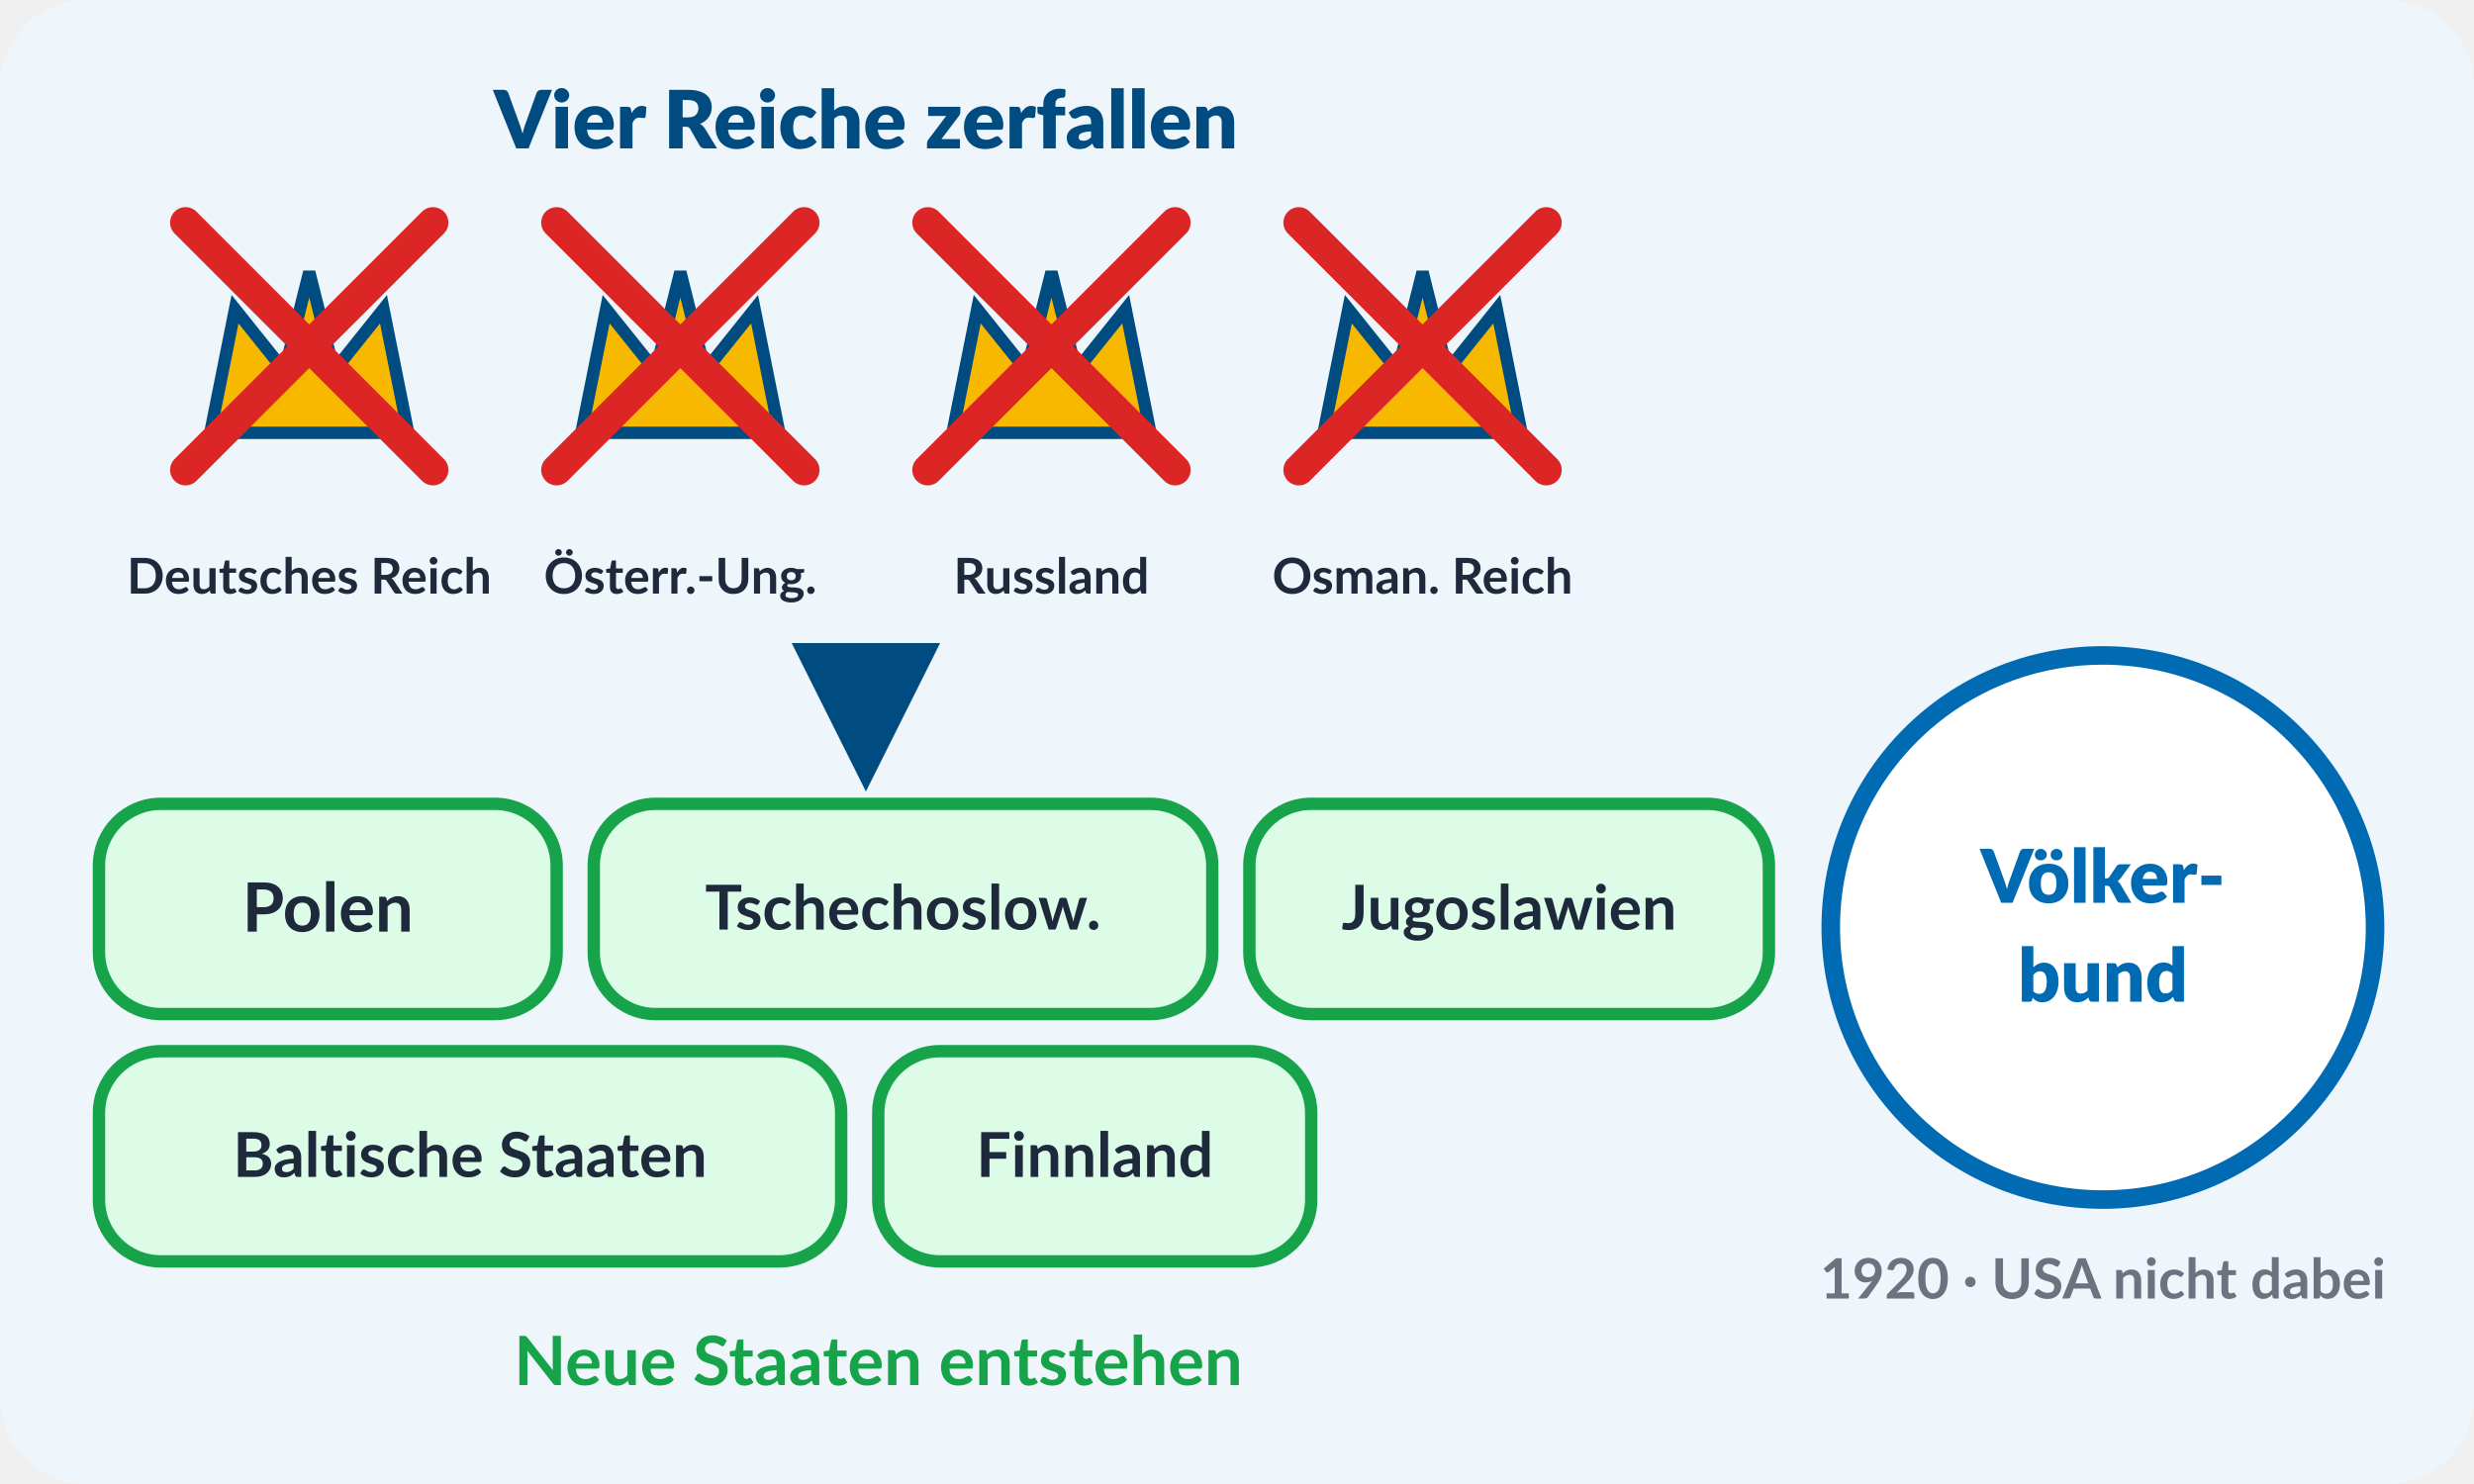
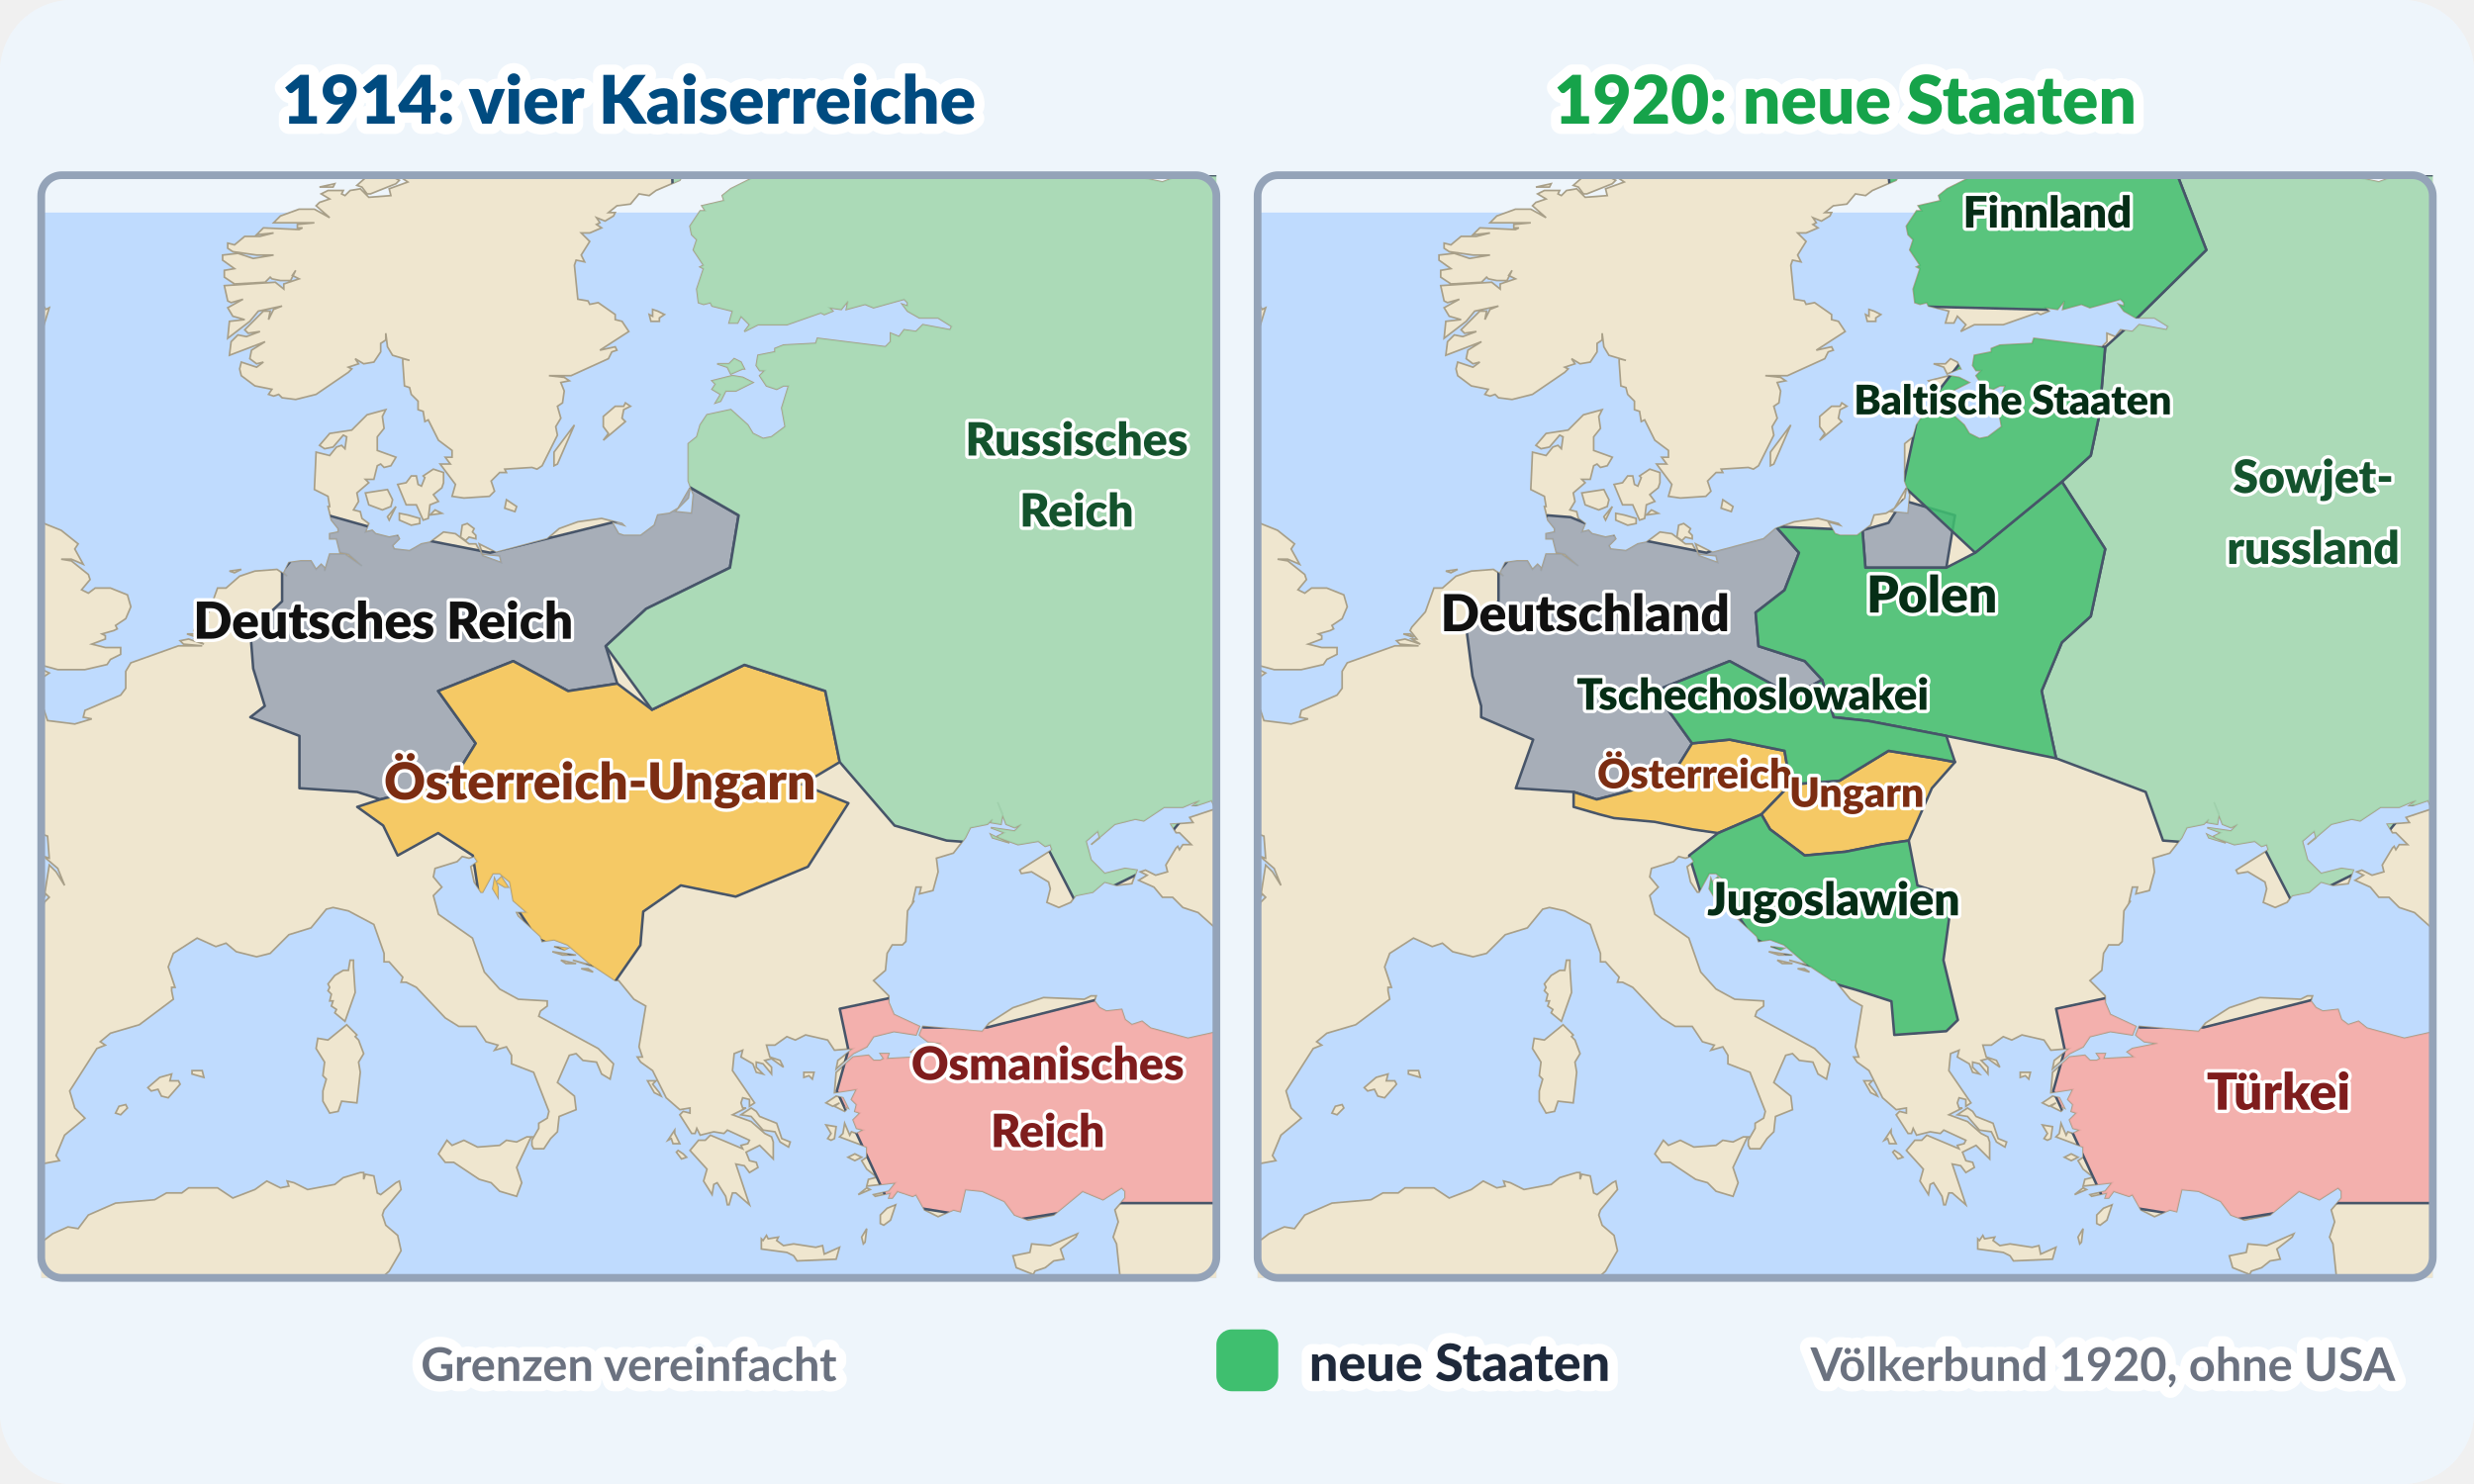
- <svg xmlns="http://www.w3.org/2000/svg" viewBox="0 0 400 240" role="img" aria-label="Eine neue Landkarte" font-family="Lato, Arial, sans-serif">
-   <rect width="400" height="240" rx="14" fill="#eef5fb" />
-   <text x="140" y="24" font-size="13" font-weight="900" fill="#004b80" text-anchor="middle">Vier Reiche zerfallen</text>
-   <path d="M34,70 l4,-20 l8,10 l4,-16 l4,16 l8,-10 l4,20 z" fill="#F7B800" stroke="#004b80" stroke-width="2" />
-   <path d="M30,36 L70,76 M70,36 L30,76" stroke="#dc2626" stroke-width="5" stroke-linecap="round" />
-   <path d="M94,70 l4,-20 l8,10 l4,-16 l4,16 l8,-10 l4,20 z" fill="#F7B800" stroke="#004b80" stroke-width="2" />
-   <path d="M90,36 L130,76 M130,36 L90,76" stroke="#dc2626" stroke-width="5" stroke-linecap="round" />
-   <path d="M154,70 l4,-20 l8,10 l4,-16 l4,16 l8,-10 l4,20 z" fill="#F7B800" stroke="#004b80" stroke-width="2" />
-   <path d="M150,36 L190,76 M190,36 L150,76" stroke="#dc2626" stroke-width="5" stroke-linecap="round" />
-   <path d="M214,70 l4,-20 l8,10 l4,-16 l4,16 l8,-10 l4,20 z" fill="#F7B800" stroke="#004b80" stroke-width="2" />
-   <path d="M210,36 L250,76 M250,36 L210,76" stroke="#dc2626" stroke-width="5" stroke-linecap="round" />
-   <text x="50" y="96" font-size="8" font-weight="700" fill="#1e293b" text-anchor="middle">Deutsches Reich</text>
-   <text x="110" y="96" font-size="8" font-weight="700" fill="#1e293b" text-anchor="middle">Österr.-Ung.</text>
-   <text x="170" y="96" font-size="8" font-weight="700" fill="#1e293b" text-anchor="middle">Russland</text>
-   <text x="230" y="96" font-size="8" font-weight="700" fill="#1e293b" text-anchor="middle">Osman. Reich</text>
+ <svg xmlns="http://www.w3.org/2000/svg" viewBox="0 0 480 288" role="img" aria-label="Europa vor und nach dem Krieg: vier Kaiserreiche zerfallen, neue Staaten entstehen" font-family="Lato, Arial, sans-serif">
+   <rect width="480" height="288" rx="14" fill="#eef5fb" />
  <defs>
-     <marker id="m004b80" markerWidth="8" markerHeight="8" refX="6" refY="4" orient="auto">
-       <path d="M0,0 L8,4 L0,8 z" fill="#004b80" />
-     </marker>
+     <linearGradient id="gHimmel" x1="0" y1="0" x2="0" y2="1">
+       <stop offset="0" stop-color="#b9dcf5" />
+       <stop offset="1" stop-color="#eef7ff" />
+     </linearGradient>
+     <linearGradient id="gMeer" x1="0" y1="0" x2="0" y2="1">
+       <stop offset="0" stop-color="#6ab6ec" />
+       <stop offset="1" stop-color="#1b5a95" />
+     </linearGradient>
+     <linearGradient id="gLand" x1="0" y1="0" x2="1" y2="1">
+       <stop offset="0" stop-color="#bcdc8f" />
+       <stop offset="1" stop-color="#7aa348" />
+     </linearGradient>
+     <linearGradient id="gSand" x1="0" y1="0" x2="0" y2="1">
+       <stop offset="0" stop-color="#f5e4ad" />
+       <stop offset="1" stop-color="#d3b268" />
+     </linearGradient>
+     <linearGradient id="gRumpf" x1="0" y1="0" x2="0" y2="1">
+       <stop offset="0" stop-color="#55606f" />
+       <stop offset="1" stop-color="#0f172a" />
+     </linearGradient>
+     <linearGradient id="gHolz" x1="0" y1="0" x2="0" y2="1">
+       <stop offset="0" stop-color="#b5804a" />
+       <stop offset="1" stop-color="#7a4b22" />
+     </linearGradient>
+     <linearGradient id="gStein" x1="0" y1="0" x2="0" y2="1">
+       <stop offset="0" stop-color="#f8fafc" />
+       <stop offset="1" stop-color="#c7d2df" />
+     </linearGradient>
+     <radialGradient id="gMuenze" cx=".35" cy=".35" r=".75">
+       <stop offset="0" stop-color="#fff3b0" />
+       <stop offset="1" stop-color="#c98a00" />
+     </radialGradient>
+     <radialGradient id="gSonne" cx=".5" cy=".5" r=".5">
+       <stop offset="0" stop-color="#fff7c2" />
+       <stop offset=".55" stop-color="#F7B800" />
+       <stop offset="1" stop-color="#F7B800" stop-opacity="0" />
+     </radialGradient>
+     <filter id="fSchatten" x="-20%" y="-20%" width="140%" height="150%">
+       <feDropShadow dx="0" dy="2" stdDeviation="1.6" flood-color="#000" flood-opacity=".28" />
+     </filter>
  </defs>
-   <line x1="140" y1="106" x2="140" y2="122" stroke="#004b80" stroke-width="3" marker-end="url(#m004b80)" />
-   <rect x="16" y="130" width="74" height="34" rx="10" fill="#dcfce7" stroke="#16a34a" stroke-width="2" />
-   <text x="53.0" y="150.667" font-size="11" font-weight="700" fill="#1e293b" text-anchor="middle">Polen</text>
-   <rect x="96" y="130" width="100" height="34" rx="10" fill="#dcfce7" stroke="#16a34a" stroke-width="2" />
-   <text x="146.0" y="150.333" font-size="10" font-weight="700" fill="#1e293b" text-anchor="middle">Tschechoslow.</text>
-   <rect x="202" y="130" width="84" height="34" rx="10" fill="#dcfce7" stroke="#16a34a" stroke-width="2" />
-   <text x="244.0" y="150.333" font-size="10" font-weight="700" fill="#1e293b" text-anchor="middle">Jugoslawien</text>
-   <rect x="16" y="170" width="120" height="34" rx="10" fill="#dcfce7" stroke="#16a34a" stroke-width="2" />
-   <text x="76.0" y="190.333" font-size="10" font-weight="700" fill="#1e293b" text-anchor="middle">Baltische Staaten</text>
-   <rect x="142" y="170" width="70" height="34" rx="10" fill="#dcfce7" stroke="#16a34a" stroke-width="2" />
-   <text x="177.0" y="190.333" font-size="10" font-weight="700" fill="#1e293b" text-anchor="middle">Finnland</text>
-   <text x="142" y="224" font-size="11" font-weight="700" fill="#16a34a" text-anchor="middle">Neue Staaten entstehen</text>
-   <circle cx="340" cy="150" r="44" fill="#fff" stroke="#006AB3" stroke-width="3" />
-   <text x="340" y="146" font-size="12" font-weight="900" fill="#006AB3" text-anchor="middle">Völker-</text>
-   <text x="340" y="162" font-size="12" font-weight="900" fill="#006AB3" text-anchor="middle">bund</text>
-   <text x="340" y="210" font-size="9" font-weight="700" fill="#6b7280" text-anchor="middle">1920 · USA nicht dabei</text>
+   <clipPath id="cpSzene">
+     <rect width="480" height="288" rx="14" />
+   </clipPath>
+   <g clip-path="url(#cpSzene)">
+     <rect width="480" height="288" fill="#eef5fb" />
+     <text x="122" y="24" font-size="13" font-weight="900" fill="#004b80" text-anchor="middle" paint-order="stroke" stroke="#fff" stroke-width="4" stroke-linejoin="round">1914: vier Kaiserreiche</text>
+     <text x="358" y="24" font-size="13" font-weight="900" fill="#16a34a" text-anchor="middle" paint-order="stroke" stroke="#fff" stroke-width="4" stroke-linejoin="round">1920: neue Staaten</text>
+     <defs>
+       <path id="landform" d="M588,96 L594,97 L600,100 L590,105 L584,105 L581,111 L578,112 L581,107 L576,104 L578,101 L576,99 L588,96 Z M609,604 L615,603 L614,605 L618,608 L624,607 L637,609 L641,608 L642,613 L651,609 L649,616 L626,617 L624,614 L620,612 L605,610 L605,604 L606,605 L608,602 L609,604 Z M602,529 L604,532 L614,536 L617,545 L622,547 L621,550 L616,547 L613,541 L606,540 L599,532 L593,531 L599,527 L602,529 Z M790,603 L781,610 L783,616 L777,617 L772,621 L766,623 L765,625 L755,621 L753,614 L763,612 L764,607 L775,608 L791,601 L790,603 Z M528,114 L524,116 L523,121 L525,123 L512,134 L515,130 L512,126 L512,120 L519,114 L524,114 L525,112 L528,114 Z M418,159 L417,162 L412,166 L415,170 L410,172 L409,180 L406,181 L402,172 L396,172 L391,160 L396,159 L399,155 L402,155 L403,160 L405,161 L407,156 L406,155 L412,151 L418,153 L418,159 Z M385,163 L388,169 L387,173 L382,175 L374,172 L372,165 L385,163 Z M257,511 L262,511 L263,513 L256,521 L252,520 L250,516 L246,517 L244,515 L251,509 L258,507 L257,511 Z M368,487 L371,495 L368,500 L369,506 L367,524 L358,523 L356,529 L351,530 L347,523 L347,517 L349,510 L347,508 L348,500 L343,492 L344,486 L350,487 L361,478 L367,484 L366,485 L368,487 Z M365,444 L366,459 L360,476 L354,471 L355,469 L352,467 L353,464 L351,464 L352,460 L350,458 L351,456 L350,454 L354,449 L359,446 L362,446 L363,440 L365,440 L365,444 Z M469,545 L461,562 L464,571 L461,579 L451,576 L446,571 L439,569 L424,559 L419,559 L415,554 L420,546 L423,549 L430,546 L438,550 L451,549 L455,546 L461,547 L467,544 L470,544 L469,545 Z M151,99 L149,103 L136,111 L135,113 L138,114 L134,119 L146,116 L169,117 L174,122 L160,142 L148,146 L155,145 L159,147 L159,148 L147,153 L140,152 L152,155 L160,153 L167,156 L176,163 L183,183 L193,187 L203,195 L201,198 L206,207 L199,204 L193,204 L199,205 L209,213 L210,216 L205,222 L209,224 L213,221 L222,221 L232,225 L234,232 L231,239 L225,243 L226,245 L224,246 L217,248 L219,249 L219,251 L211,254 L219,256 L228,256 L228,260 L222,263 L220,266 L207,269 L191,269 L180,266 L181,268 L178,270 L169,270 L171,272 L169,273 L153,270 L146,272 L141,281 L133,277 L124,280 L117,285 L112,284 L108,285 L108,283 L121,274 L126,269 L127,264 L131,263 L133,260 L151,259 L163,248 L148,255 L143,255 L138,251 L132,251 L134,249 L129,248 L121,250 L116,248 L115,245 L116,243 L132,236 L136,230 L135,229 L134,222 L124,224 L131,217 L140,213 L147,212 L151,214 L150,211 L152,211 L154,213 L157,213 L152,209 L154,204 L152,203 L153,200 L155,199 L156,195 L150,195 L143,186 L145,181 L152,177 L144,177 L137,181 L132,179 L127,181 L122,179 L121,183 L118,181 L116,176 L118,176 L124,165 L121,161 L121,157 L126,155 L122,153 L122,151 L115,157 L115,153 L119,149 L118,150 L112,154 L112,159 L110,167 L107,169 L107,162 L110,158 L108,158 L109,153 L116,137 L108,142 L100,138 L107,135 L104,134 L109,130 L109,127 L105,124 L105,122 L109,120 L106,117 L109,113 L116,113 L112,108 L113,105 L119,104 L117,102 L119,98 L129,99 L149,96 L152,96 L151,99 Z M82,175 L86,172 L100,171 L107,180 L104,184 L109,183 L111,187 L111,188 L108,186 L108,190 L110,190 L109,192 L105,193 L102,197 L98,196 L99,198 L96,198 L100,207 L102,222 L98,230 L94,234 L96,237 L87,238 L86,237 L85,238 L76,240 L67,246 L61,244 L62,247 L61,248 L46,253 L37,253 L41,249 L32,251 L41,245 L28,246 L28,245 L36,239 L27,239 L28,237 L32,236 L38,236 L36,233 L40,230 L55,227 L51,225 L48,228 L35,229 L43,224 L46,218 L52,215 L42,215 L40,213 L36,212 L37,211 L32,211 L32,208 L39,207 L36,206 L36,204 L41,202 L41,201 L35,201 L36,196 L35,196 L34,194 L32,195 L33,192 L41,191 L49,193 L51,192 L59,193 L57,190 L64,187 L66,184 L55,183 L62,178 L63,173 L74,170 L76,173 L74,177 L77,175 L76,171 L80,169 L80,168 L86,171 L82,175 Z M-51,-66 L-44,-66 L-51,-66 L-45,-66 L-48,-61 L-41,-61 L-39,-59 L-42,-57 L-37,-58 L-28,-55 L-31,-52 L-28,-50 L-30,-48 L-26,-46 L-32,-44 L-31,-41 L-35,-38 L-41,-38 L-42,-33 L-51,-29 L-51,-9 L-51,-66 Z M295,212 L292,211 L299,210 L295,212 Z M487,440 L496,442 L490,442 L487,440 Z M496,437 L488,437 L482,435 L496,437 Z M489,434 L483,432 L491,433 L489,434 Z M748,370 L751,371 L741,368 L740,366 L748,370 Z M594,92 L587,95 L585,91 L579,89 L586,89 L589,86 L593,88 L595,92 L594,92 Z M677,596 L675,595 L675,590 L679,586 L684,584 L681,593 L677,596 Z M666,606 L665,607 L664,603 L667,598 L666,606 Z M662,578 L667,574 L669,575 L662,578 Z M660,554 L664,556 L660,558 L656,556 L660,554 Z M648,545 L646,546 L644,545 L646,542 L643,537 L649,538 L648,545 Z M653,521 L656,527 L654,526 L655,528 L654,529 L648,526 L651,524 L647,526 L643,524 L649,520 L653,521 Z M636,506 L635,510 L633,508 L630,509 L630,506 L636,506 Z M129,194 L126,197 L123,196 L129,189 L130,192 L129,194 Z M106,146 L97,148 L100,143 L97,141 L100,140 L106,143 L106,146 Z M100,156 L100,162 L97,163 L97,159 L94,161 L95,157 L100,156 Z M103,158 L101,156 L107,151 L103,158 Z M182,54 L184,57 L186,56 L182,69 L182,63 L176,60 L181,59 L177,55 L181,53 L182,54 Z M133,213 L135,213 L130,217 L127,214 L126,211 L131,211 L133,213 Z M152,87 L157,89 L156,90 L150,90 L147,88 L149,85 L152,86 L152,87 Z M82,19 L84,20 L81,21 L78,19 L82,19 Z M91,17 L91,20 L88,19 L90,23 L82,16 L91,17 Z M99,102 L96,106 L93,108 L95,110 L86,115 L84,114 L87,112 L84,110 L85,105 L90,106 L89,103 L98,99 L99,102 Z M100,121 L100,125 L108,126 L103,131 L101,128 L97,128 L89,122 L96,117 L100,121 Z M82,117 L83,118 L82,120 L76,119 L82,117 Z M544,58 L548,60 L545,62 L545,64 L540,64 L539,60 L541,61 L541,57 L544,58 Z M485,148 L483,149 L483,141 L495,125 L485,148 Z M460,176 L454,174 L455,169 L461,173 L460,176 Z M437,190 L437,192 L433,191 L431,193 L428,191 L429,184 L432,183 L436,186 L435,188 L437,190 Z M417,177 L410,178 L413,175 L417,177 Z M397,178 L404,180 L404,183 L399,184 L392,181 L392,177 L397,178 Z M386,181 L385,179 L390,173 L386,181 Z M186,271 L183,273 L177,271 L182,269 L186,271 Z M277,509 L270,507 L270,505 L276,505 L277,509 Z M229,530 L228,531 L225,530 L227,526 L231,525 L232,527 L229,530 Z M456,397 L454,397 L449,394 L452,391 L456,397 Z M450,403 L447,398 L448,392 L450,397 L450,403 Z M503,445 L506,447 L499,445 L503,445 Z M554,542 L557,548 L553,548 L552,545 L550,546 L554,540 L554,542 Z M559,554 L561,556 L558,557 L555,553 L556,552 L559,554 Z M545,518 L546,520 L542,518 L538,511 L543,511 L541,513 L545,518 Z M271,248 L273,250 L267,248 L271,248 Z M626,-44 L622,-44 L622,-45 L629,-45 L626,-44 Z M348,-15 L345,-15 L354,-17 L353,-15 L348,-15 Z M395,-41 L387,-41 L391,-44 L395,-41 Z M510,81 L519,79 L520,81 L517,82 L515,86 L493,96 L480,96 L489,97 L492,99 L487,100 L489,105 L488,112 L485,114 L487,121 L484,126 L485,131 L476,149 L473,151 L470,150 L454,151 L455,153 L451,153 L446,158 L448,164 L445,167 L430,168 L423,167 L425,160 L416,148 L422,148 L419,144 L423,144 L423,140 L415,134 L409,122 L407,123 L406,117 L403,116 L403,111 L399,107 L398,103 L395,102 L394,88 L394,86 L398,87 L388,84 L385,79 L384,71 L384,75 L381,77 L381,82 L377,88 L371,89 L366,86 L368,89 L362,91 L364,92 L362,94 L343,107 L331,110 L323,109 L321,107 L318,108 L315,107 L317,104 L307,102 L299,96 L298,92 L299,88 L308,91 L312,88 L308,89 L304,86 L305,81 L313,76 L292,84 L293,76 L297,72 L302,73 L310,70 L303,71 L301,69 L312,58 L316,58 L315,63 L318,57 L323,55 L309,58 L304,64 L291,74 L292,64 L301,63 L294,61 L291,56 L300,51 L293,53 L291,52 L289,43 L319,41 L324,45 L324,42 L333,39 L329,37 L331,34 L328,40 L322,40 L317,39 L316,38 L313,41 L295,42 L289,38 L289,34 L295,33 L288,28 L288,25 L297,24 L306,27 L318,25 L308,25 L294,23 L291,21 L291,18 L295,19 L301,14 L310,14 L318,12 L308,13 L312,9 L333,10 L335,9 L332,9 L332,7 L342,6 L318,6 L322,2 L333,-2 L342,-2 L351,3 L343,-4 L345,-6 L351,-8 L346,-11 L350,-13 L359,-13 L358,-11 L360,-10 L363,-13 L369,-14 L374,-9 L387,-10 L386,-14 L397,-18 L394,-20 L398,-23 L392,-22 L390,-20 L392,-19 L390,-17 L375,-11 L373,-11 L370,-15 L367,-16 L384,-31 L402,-40 L396,-39 L399,-43 L411,-48 L413,-46 L417,-46 L424,-51 L415,-48 L410,-50 L413,-56 L420,-64 L426,-65 L421,-66 L907,-66 L746,-66 L794,-65 L795,-61 L792,-55 L789,-53 L798,-39 L797,-34 L804,-30 L813,-29 L822,-22 L841,-18 L849,-21 L851,-24 L849,-29 L836,-31 L826,-39 L825,-43 L829,-44 L831,-48 L835,-48 L850,-41 L880,-35 L885,-39 L892,-39 L881,-52 L881,-57 L896,-65 L952,-66 L941,-66 L952,-66 L952,704 L-51,704 L40,704 L36,704 L37,695 L45,680 L47,669 L59,654 L87,639 L96,621 L103,599 L112,596 L114,596 L113,600 L117,606 L125,611 L130,612 L141,610 L146,611 L153,607 L156,613 L171,614 L188,601 L197,597 L203,598 L209,590 L225,583 L248,581 L255,577 L264,577 L268,574 L285,574 L294,580 L307,575 L314,570 L322,574 L327,573 L326,570 L330,571 L338,575 L354,572 L359,568 L369,565 L371,565 L371,569 L372,566 L377,567 L379,577 L381,578 L390,571 L392,570 L393,575 L383,587 L382,590 L384,596 L391,602 L393,611 L386,623 L375,633 L377,641 L382,645 L386,645 L386,649 L389,648 L390,646 L395,653 L394,655 L405,658 L413,663 L421,664 L430,662 L445,666 L451,671 L462,673 L469,692 L478,698 L507,704 L546,704 L546,700 L543,686 L546,677 L555,669 L573,661 L581,662 L597,668 L597,675 L600,677 L609,679 L614,682 L627,682 L633,692 L644,690 L667,696 L679,702 L694,704 L707,704 L713,699 L718,698 L721,694 L730,692 L724,695 L731,694 L732,691 L740,694 L746,692 L750,696 L746,693 L744,698 L748,699 L750,702 L753,700 L752,698 L758,702 L780,700 L789,693 L794,684 L810,633 L816,626 L814,607 L812,603 L815,594 L813,587 L819,580 L819,576 L817,574 L806,581 L794,576 L777,590 L762,593 L754,590 L748,582 L735,576 L725,575 L722,588 L718,587 L709,591 L701,587 L696,578 L694,579 L685,576 L682,580 L680,580 L681,577 L672,579 L671,578 L680,576 L684,571 L667,573 L668,569 L672,568 L672,567 L667,563 L664,558 L667,556 L667,550 L651,544 L653,542 L654,536 L657,543 L658,541 L661,542 L665,540 L661,539 L659,534 L663,530 L660,529 L661,525 L658,522 L661,516 L648,518 L649,506 L659,497 L668,496 L671,499 L675,499 L677,498 L675,495 L678,495 L680,495 L679,498 L697,497 L693,494 L696,492 L711,489 L703,488 L699,485 L698,484 L700,479 L735,482 L739,477 L753,468 L771,462 L795,463 L799,461 L802,461 L801,464 L804,468 L808,470 L817,469 L819,475 L823,478 L829,476 L834,480 L856,486 L874,482 L881,484 L889,485 L908,475 L913,468 L914,463 L908,446 L882,430 L862,412 L853,409 L847,403 L841,403 L836,397 L827,393 L832,390 L828,388 L831,387 L837,390 L844,388 L843,384 L849,374 L850,373 L851,375 L853,372 L858,372 L851,365 L849,365 L846,360 L859,359 L857,356 L872,351 L870,346 L861,349 L859,349 L863,346 L860,347 L853,350 L842,350 L830,358 L825,357 L813,360 L799,372 L804,368 L803,364 L796,370 L799,381 L807,389 L819,386 L826,387 L823,395 L814,396 L807,394 L800,400 L790,402 L787,406 L780,409 L773,406 L775,398 L774,394 L764,388 L758,389 L757,387 L776,375 L775,372 L772,373 L768,370 L756,372 L745,368 L744,367 L748,365 L740,362 L754,364 L758,360 L754,362 L749,360 L744,347 L747,354 L746,360 L740,359 L741,357 L738,360 L728,362 L725,368 L718,377 L708,380 L709,388 L706,399 L698,401 L699,397 L696,397 L694,406 L695,405 L691,411 L690,429 L688,431 L682,431 L679,436 L678,446 L671,452 L680,461 L680,465 L683,472 L698,479 L696,484 L683,482 L671,485 L667,491 L659,495 L649,504 L650,499 L659,492 L648,493 L644,487 L631,484 L625,487 L620,485 L613,490 L608,490 L610,497 L616,499 L618,503 L611,498 L607,499 L611,503 L611,507 L606,501 L602,500 L602,503 L606,507 L602,506 L600,501 L593,497 L594,493 L589,495 L588,505 L601,524 L598,526 L598,522 L594,521 L593,524 L594,527 L596,527 L588,531 L599,535 L607,542 L611,544 L612,547 L612,557 L604,549 L596,553 L598,558 L602,559 L603,562 L598,565 L595,561 L590,560 L598,584 L590,577 L588,577 L586,584 L585,584 L584,579 L579,571 L577,572 L576,578 L571,570 L573,563 L563,552 L568,546 L572,546 L575,543 L594,551 L593,549 L597,548 L598,546 L585,540 L583,542 L577,541 L569,543 L567,539 L566,542 L564,542 L557,531 L559,529 L563,530 L563,527 L557,528 L549,521 L541,505 L534,500 L532,497 L535,497 L533,491 L537,467 L530,463 L521,452 L519,452 L507,444 L494,440 L505,443 L491,431 L483,428 L476,429 L475,426 L462,414 L461,412 L467,412 L459,405 L457,394 L451,389 L447,389 L441,400 L440,400 L436,394 L434,385 L438,382 L436,379 L433,380 L429,379 L426,382 L413,386 L412,391 L417,397 L412,402 L415,413 L435,427 L442,447 L451,457 L462,463 L479,464 L479,467 L475,470 L474,473 L509,492 L518,501 L516,510 L511,507 L508,500 L500,499 L496,495 L492,496 L485,512 L495,520 L496,528 L486,532 L485,541 L481,545 L477,551 L471,551 L470,549 L470,546 L474,539 L474,536 L479,533 L480,529 L471,506 L458,501 L458,496 L455,491 L448,493 L450,490 L443,488 L437,479 L427,479 L419,474 L402,456 L396,453 L393,453 L394,450 L386,441 L383,441 L383,436 L377,419 L362,411 L353,409 L349,410 L340,421 L327,425 L316,436 L308,438 L296,435 L290,430 L284,432 L273,427 L259,436 L256,444 L260,456 L258,456 L258,458 L259,463 L239,478 L222,483 L216,488 L219,490 L214,492 L198,517 L201,527 L207,533 L195,543 L190,555 L192,558 L181,560 L176,563 L168,577 L162,576 L157,578 L130,578 L125,583 L116,585 L113,591 L108,593 L101,590 L97,581 L95,580 L95,578 L98,574 L95,576 L87,568 L87,566 L85,568 L77,568 L71,572 L58,569 L51,571 L54,563 L53,540 L57,541 L54,539 L47,540 L47,536 L51,534 L52,528 L55,526 L52,528 L49,534 L45,535 L43,532 L45,521 L48,516 L54,503 L56,489 L55,469 L53,467 L55,463 L53,463 L53,460 L56,456 L54,456 L56,453 L54,448 L50,449 L52,444 L47,441 L48,436 L53,433 L62,431 L64,430 L64,427 L73,423 L84,428 L105,426 L127,431 L143,429 L152,432 L155,430 L164,433 L170,432 L179,428 L183,406 L186,403 L184,401 L183,403 L186,384 L190,388 L195,396 L191,386 L184,380 L183,379 L186,380 L185,367 L174,363 L168,355 L170,351 L167,348 L167,347 L174,347 L170,345 L161,345 L163,342 L157,341 L157,338 L154,339 L138,334 L131,334 L129,331 L124,329 L130,326 L126,324 L132,323 L124,322 L124,318 L149,312 L153,313 L158,318 L162,316 L170,317 L172,315 L173,316 L181,316 L177,312 L177,304 L172,293 L183,293 L185,299 L201,301 L211,298 L206,297 L207,293 L228,284 L231,280 L231,270 L234,265 L262,255 L276,255 L265,254 L263,252 L268,251 L277,254 L272,251 L275,251 L271,246 L272,244 L280,235 L285,221 L290,221 L298,214 L307,211 L320,210 L326,214 L324,212 L327,206 L334,205 L340,205 L343,210 L346,207 L348,209 L348,211 L351,201 L360,201 L370,208 L362,201 L357,200 L355,192 L351,192 L351,189 L356,188 L356,186 L352,181 L350,173 L351,173 L350,167 L342,163 L343,141 L351,143 L355,138 L358,137 L360,139 L361,132 L359,131 L353,138 L348,139 L345,137 L351,130 L364,128 L373,119 L384,116 L382,120 L383,127 L379,132 L379,140 L390,144 L387,149 L383,150 L381,148 L379,149 L377,157 L372,157 L374,159 L367,165 L368,170 L365,175 L369,176 L370,180 L374,183 L372,188 L376,187 L378,189 L386,191 L391,190 L392,192 L388,196 L389,198 L398,199 L405,195 L410,194 L418,188 L425,189 L433,195 L437,195 L441,202 L452,206 L451,202 L441,201 L439,195 L449,200 L479,192 L486,186 L497,182 L511,180 L523,183 L524,184 L517,182 L521,189 L524,190 L534,190 L542,184 L544,178 L551,177 L556,174 L563,162 L562,168 L554,176 L564,177 L565,166 L562,158 L562,140 L562,136 L567,132 L569,125 L573,119 L587,116 L597,125 L600,130 L606,133 L611,132 L619,126 L617,115 L621,102 L618,102 L614,104 L608,102 L604,96 L607,93 L604,93 L602,90 L603,84 L613,82 L613,80 L618,78 L637,77 L638,74 L678,79 L681,76 L681,71 L686,73 L689,69 L696,70 L700,66 L716,69 L717,67 L709,62 L698,62 L691,58 L688,54 L691,55 L691,53 L689,51 L671,56 L666,54 L655,57 L656,52 L652,57 L645,56 L647,58 L642,60 L640,59 L620,66 L603,66 L595,70 L598,66 L593,61 L591,65 L586,65 L588,58 L576,55 L575,53 L571,54 L568,53 L567,45 L571,33 L569,32 L571,31 L565,22 L567,16 L564,13 L563,8 L569,-1 L572,-1 L570,-4 L583,-7 L582,-10 L587,-14 L605,-23 L621,-40 L634,-41 L633,-43 L635,-44 L633,-47 L635,-55 L623,-59 L623,-63 L619,-61 L607,-62 L597,-60 L591,-63 L587,-61 L585,-63 L582,-57 L579,-57 L581,-56 L577,-56 L576,-53 L571,-53 L571,-50 L568,-51 L571,-47 L563,-40 L570,-32 L561,-26 L557,-19 L543,-13 L539,-10 L533,-11 L528,-5 L520,-4 L515,0 L519,0 L518,2 L513,5 L508,3 L510,6 L508,7 L511,9 L504,12 L499,12 L504,17 L499,25 L501,29 L496,28 L495,31 L497,51 L503,52 L504,54 L509,53 L519,60 L519,63 L523,64 L527,70 L510,81 Z" />
+     </defs>
+     <svg x="8" y="34" width="228" height="214" viewBox="102.0 -22.0 850.0 649.0" preserveAspectRatio="xMidYMid slice">
+       <clipPath id="cp14">
+         <use href="#landform" />
+       </clipPath>
+       <rect x="0" y="0" width="900" height="638" fill="#bfdbfe" />
+       <use href="#landform" fill="#efe6cf" stroke="#a89f88" stroke-width="1" />
+       <path d="M323.0,211.2 L350.2,178.2 L389.3,189.2 L445.4,200.2 L525.3,180.4 L561.0,160.6 L591.6,178.2 L586.5,209.0 L537.2,233.2 L513.4,255.2 L520.2,277.2 L491.3,281.6 L459.0,264.0 L414.8,281.6 L436.9,312.4 L423.3,334.4 L380.8,345.4 L367.2,341.0 L333.2,338.8 L333.2,308.0 L304.3,297.0 L312.8,290.4 L306.0,268.4 L304.3,246.4 L323.0,228.8 Z" fill="#9aa5b4" fill-opacity="0.85" stroke="#475569" stroke-width="1.5" stroke-linejoin="round" clip-path="url(#cp14)" />
+       <path d="M436.9,312.4 L414.8,281.6 L459.0,264.0 L491.3,281.6 L520.2,277.2 L540.6,292.6 L595.0,266.2 L642.6,281.6 L651.1,323.4 L629.0,336.6 L656.2,347.6 L632.4,385.0 L589.9,402.6 L557.6,396.0 L535.5,411.4 L533.8,431.2 L518.5,453.2 L499.8,440.0 L472.6,426.8 L462.4,411.4 L438.6,400.4 L435.2,378.4 L414.8,365.2 L391.0,378.4 L382.5,360.8 L367.2,349.8 L380.8,345.4 L423.3,334.4 Z" fill="#f6c453" fill-opacity="0.85" stroke="#475569" stroke-width="1.5" stroke-linejoin="round" clip-path="url(#cp14)" />
+       <path d="M561.0,160.6 L591.6,178.2 L586.5,209.0 L537.2,233.2 L513.4,255.2 L540.6,292.6 L595.0,266.2 L642.6,281.6 L651.1,323.4 L683.4,360.8 L714.0,369.6 L773.5,374.0 L790.5,407.0 L826.2,389.4 L858.5,349.8 L952.0,338.8 L952.0,-22.0 L552.5,-22.0 Z" fill="#9fd8b3" fill-opacity="0.85" stroke="#475569" stroke-width="1.5" stroke-linejoin="round" clip-path="url(#cp14)" />
+       <path d="M651.1,468.6 L680.0,462.4 L700.4,479.6 L737.8,479.6 L816.0,459.8 L952.0,473.0 L952.0,583.0 L816.0,583.0 L748.0,594.0 L680.0,583.0 L649.4,517.0 L656.2,492.8 Z" fill="#f3a7a7" fill-opacity="0.85" stroke="#475569" stroke-width="1.5" stroke-linejoin="round" clip-path="url(#cp14)" />
+       <text x="382.5" y="250.8" font-size="30" font-weight="900" fill="#111" text-anchor="middle" paint-order="stroke" stroke="#fff" stroke-width="4" stroke-linejoin="round">Deutsches Reich</text>
+       <text x="510.0" y="345.4" font-size="30" font-weight="900" fill="#7c2d12" text-anchor="middle" paint-order="stroke" stroke="#fff" stroke-width="4" stroke-linejoin="round">Österreich-Ungarn</text>
+       <text x="790.5" y="143.0" font-size="27.0" font-weight="900" fill="#14532d" text-anchor="middle" paint-order="stroke" stroke="#fff" stroke-width="4" stroke-linejoin="round">Russisches</text>
+       <text x="790.5" y="184.8" font-size="27.0" font-weight="900" fill="#14532d" text-anchor="middle" paint-order="stroke" stroke="#fff" stroke-width="4" stroke-linejoin="round">Reich</text>
+       <text x="773.5" y="510.4" font-size="27.0" font-weight="900" fill="#7f1d1d" text-anchor="middle" paint-order="stroke" stroke="#fff" stroke-width="4" stroke-linejoin="round">Osmanisches</text>
+       <text x="773.5" y="550.0" font-size="27.0" font-weight="900" fill="#7f1d1d" text-anchor="middle" paint-order="stroke" stroke="#fff" stroke-width="4" stroke-linejoin="round">Reich</text>
+     </svg>
+     <rect x="8" y="34" width="228" height="214" fill="none" stroke="#94a3b8" stroke-width="1.5" rx="4" />
+     <svg x="244" y="34" width="228" height="214" viewBox="102.0 -22.0 850.0 649.0" preserveAspectRatio="xMidYMid slice">
+       <clipPath id="cp20">
+         <use href="#landform" />
+       </clipPath>
+       <rect x="0" y="0" width="900" height="638" fill="#bfdbfe" />
+       <use href="#landform" fill="#efe6cf" stroke="#a89f88" stroke-width="1" />
+       <path d="M323.0,211.2 L351.9,178.2 L365.5,179.3 L389.3,189.2 L445.4,200.2 L486.2,184.8 L499.8,200.2 L491.3,222.2 L474.3,235.4 L476.0,255.2 L503.2,264.0 L513.4,275.0 L501.5,281.6 L491.3,281.6 L459.0,264.0 L414.8,281.6 L436.9,312.4 L423.3,334.4 L380.8,345.4 L367.2,341.0 L333.2,338.8 L343.4,310.2 L312.8,297.0 L312.8,290.4 L307.7,272.8 L304.3,246.4 L323.0,228.8 Z" fill="#9aa5b4" fill-opacity="0.85" stroke="#475569" stroke-width="1.5" stroke-linejoin="round" clip-path="url(#cp20)" />
+       <path d="M537.2,187.0 L552.5,182.6 L561.0,169.4 L591.6,178.2 L586.5,209.0 L538.9,209.0 Z" fill="#9aa5b4" fill-opacity="0.85" stroke="#475569" stroke-width="1.5" stroke-linejoin="round" clip-path="url(#cp20)" />
+       <path d="M367.2,341.0 L380.8,345.4 L423.3,334.4 L436.9,312.4 L459.0,310.2 L491.3,316.8 L494.7,336.6 L477.7,354.2 L452.2,365.2 L436.9,363.0 L414.8,358.6 L391.0,356.4 L382.5,354.2 L367.2,349.8 Z" fill="#f6c453" fill-opacity="0.85" stroke="#475569" stroke-width="1.5" stroke-linejoin="round" clip-path="url(#cp20)" />
+       <path d="M494.7,336.6 L523.6,334.4 L552.5,316.8 L579.7,321.2 L591.6,323.4 L578.0,338.8 L564.4,369.6 L549.1,371.8 L527.0,376.2 L503.2,378.4 L482.8,363.0 L477.7,354.2 Z" fill="#f6c453" fill-opacity="0.85" stroke="#475569" stroke-width="1.5" stroke-linejoin="round" clip-path="url(#cp20)" />
+       <path d="M654.5,158.4 L671.5,143.0 L676.6,118.8 L680.0,79.2 L697.0,63.8 L739.5,22.0 L722.5,-22.0 L952.0,-22.0 L952.0,338.8 L858.5,349.8 L826.2,389.4 L790.5,407.0 L773.5,374.0 L714.0,369.6 L703.8,341.0 L651.1,321.2 L642.6,281.6 L654.5,253.0 L671.5,237.6 L680.0,198.0 Z" fill="#9fd8b3" fill-opacity="0.85" stroke="#475569" stroke-width="1.5" stroke-linejoin="round" clip-path="url(#cp20)" />
+       <path d="M651.1,468.6 L680.0,462.4 L700.4,479.6 L737.8,479.6 L816.0,459.8 L952.0,473.0 L952.0,583.0 L816.0,583.0 L748.0,594.0 L680.0,583.0 L649.4,517.0 L656.2,492.8 Z" fill="#f3a7a7" fill-opacity="0.85" stroke="#475569" stroke-width="1.5" stroke-linejoin="round" clip-path="url(#cp20)" />
+       <path d="M499.8,200.2 L486.2,184.8 L537.2,187.0 L538.9,209.0 L586.5,209.0 L603.5,200.2 L654.5,158.4 L680.0,198.0 L671.5,237.6 L654.5,253.0 L642.6,281.6 L651.1,321.2 L586.5,308.0 L540.6,299.2 L520.2,297.0 L513.4,275.0 L503.2,264.0 L476.0,255.2 L474.3,235.4 L491.3,222.2 Z" fill="#3fbf6f" fill-opacity="0.85" stroke="#475569" stroke-width="1.5" stroke-linejoin="round" clip-path="url(#cp20)" />
+       <path d="M414.8,281.6 L459.0,264.0 L491.3,281.6 L501.5,281.6 L513.4,275.0 L520.2,297.0 L540.6,299.2 L586.5,308.0 L591.6,323.4 L579.7,321.2 L552.5,316.8 L523.6,334.4 L494.7,336.6 L491.3,316.8 L459.0,310.2 L436.9,312.4 Z" fill="#3fbf6f" fill-opacity="0.85" stroke="#475569" stroke-width="1.5" stroke-linejoin="round" clip-path="url(#cp20)" />
+       <path d="M435.2,378.4 L452.2,365.2 L477.7,354.2 L482.8,363.0 L503.2,378.4 L527.0,376.2 L549.1,371.8 L564.4,369.6 L569.5,396.0 L589.9,402.6 L584.8,440.0 L593.3,475.2 L586.5,481.8 L555.9,484.0 L554.2,464.2 L533.8,457.6 L518.5,453.2 L499.8,440.0 L472.6,426.8 L462.4,411.4 L442.0,400.4 Z" fill="#3fbf6f" fill-opacity="0.85" stroke="#475569" stroke-width="1.5" stroke-linejoin="round" clip-path="url(#cp20)" />
+       <path d="M561.0,160.6 L603.5,200.2 L654.5,158.4 L671.5,143.0 L676.6,118.8 L680.0,79.2 L646.0,70.4 L603.5,77.0 L569.5,121.0 Z" fill="#3fbf6f" fill-opacity="0.85" stroke="#475569" stroke-width="1.5" stroke-linejoin="round" clip-path="url(#cp20)" />
+       <path d="M552.5,-22.0 L722.5,-22.0 L739.5,22.0 L697.0,63.8 L646.0,57.2 L561.0,55.0 Z" fill="#3fbf6f" fill-opacity="0.85" stroke="#475569" stroke-width="1.5" stroke-linejoin="round" clip-path="url(#cp20)" />
+       <text x="374.0" y="246.4" font-size="30" font-weight="900" fill="#111" text-anchor="middle" paint-order="stroke" stroke="#fff" stroke-width="4" stroke-linejoin="round">Deutschland</text>
+       <text x="578.0" y="235.4" font-size="30" font-weight="900" fill="#052e16" text-anchor="middle" paint-order="stroke" stroke="#fff" stroke-width="4" stroke-linejoin="round">Polen</text>
+       <text x="472.6" y="292.6" font-size="25.5" font-weight="900" fill="#052e16" text-anchor="middle" paint-order="stroke" stroke="#fff" stroke-width="4" stroke-linejoin="round">Tschechoslowakei</text>
+       <text x="438.6" y="338.8" font-size="24.0" font-weight="900" fill="#7c2d12" text-anchor="middle" paint-order="stroke" stroke="#fff" stroke-width="4" stroke-linejoin="round">Österreich</text>
+       <text x="533.8" y="349.8" font-size="24.0" font-weight="900" fill="#7c2d12" text-anchor="middle" paint-order="stroke" stroke="#fff" stroke-width="4" stroke-linejoin="round">Ungarn</text>
+       <text x="520.2" y="413.6" font-size="27.0" font-weight="900" fill="#052e16" text-anchor="middle" paint-order="stroke" stroke="#fff" stroke-width="4" stroke-linejoin="round">Jugoslawien</text>
+       <text x="625.6" y="118.8" font-size="24.0" font-weight="900" fill="#052e16" text-anchor="middle" paint-order="stroke" stroke="#fff" stroke-width="4" stroke-linejoin="round">Baltische Staaten</text>
+       <text x="646.0" y="8.8" font-size="25.5" font-weight="900" fill="#052e16" text-anchor="middle" paint-order="stroke" stroke="#fff" stroke-width="4" stroke-linejoin="round">Finnland</text>
+       <text x="802.4" y="165.0" font-size="27.0" font-weight="900" fill="#14532d" text-anchor="middle" paint-order="stroke" stroke="#fff" stroke-width="4" stroke-linejoin="round">Sowjet-</text>
+       <text x="802.4" y="206.8" font-size="27.0" font-weight="900" fill="#14532d" text-anchor="middle" paint-order="stroke" stroke="#fff" stroke-width="4" stroke-linejoin="round">russland</text>
+       <text x="782.0" y="528.0" font-size="30" font-weight="900" fill="#7f1d1d" text-anchor="middle" paint-order="stroke" stroke="#fff" stroke-width="4" stroke-linejoin="round">Türkei</text>
+     </svg>
+     <rect x="244" y="34" width="228" height="214" fill="none" stroke="#94a3b8" stroke-width="1.5" rx="4" />
+     <rect x="236" y="258" width="12" height="12" rx="3" fill="#3fbf6f" />
+     <text x="254" y="268" font-size="10" font-weight="800" fill="#1e293b" text-anchor="start" paint-order="stroke" stroke="#fff" stroke-width="4" stroke-linejoin="round">neue Staaten</text>
+     <text x="122" y="268" font-size="9" font-weight="700" fill="#6b7280" text-anchor="middle" paint-order="stroke" stroke="#fff" stroke-width="4" stroke-linejoin="round">Grenzen vereinfacht</text>
+     <text x="408" y="268" font-size="9" font-weight="700" fill="#6b7280" text-anchor="middle" paint-order="stroke" stroke="#fff" stroke-width="4" stroke-linejoin="round">Völkerbund 1920, ohne USA</text>
+   </g>
</svg>
